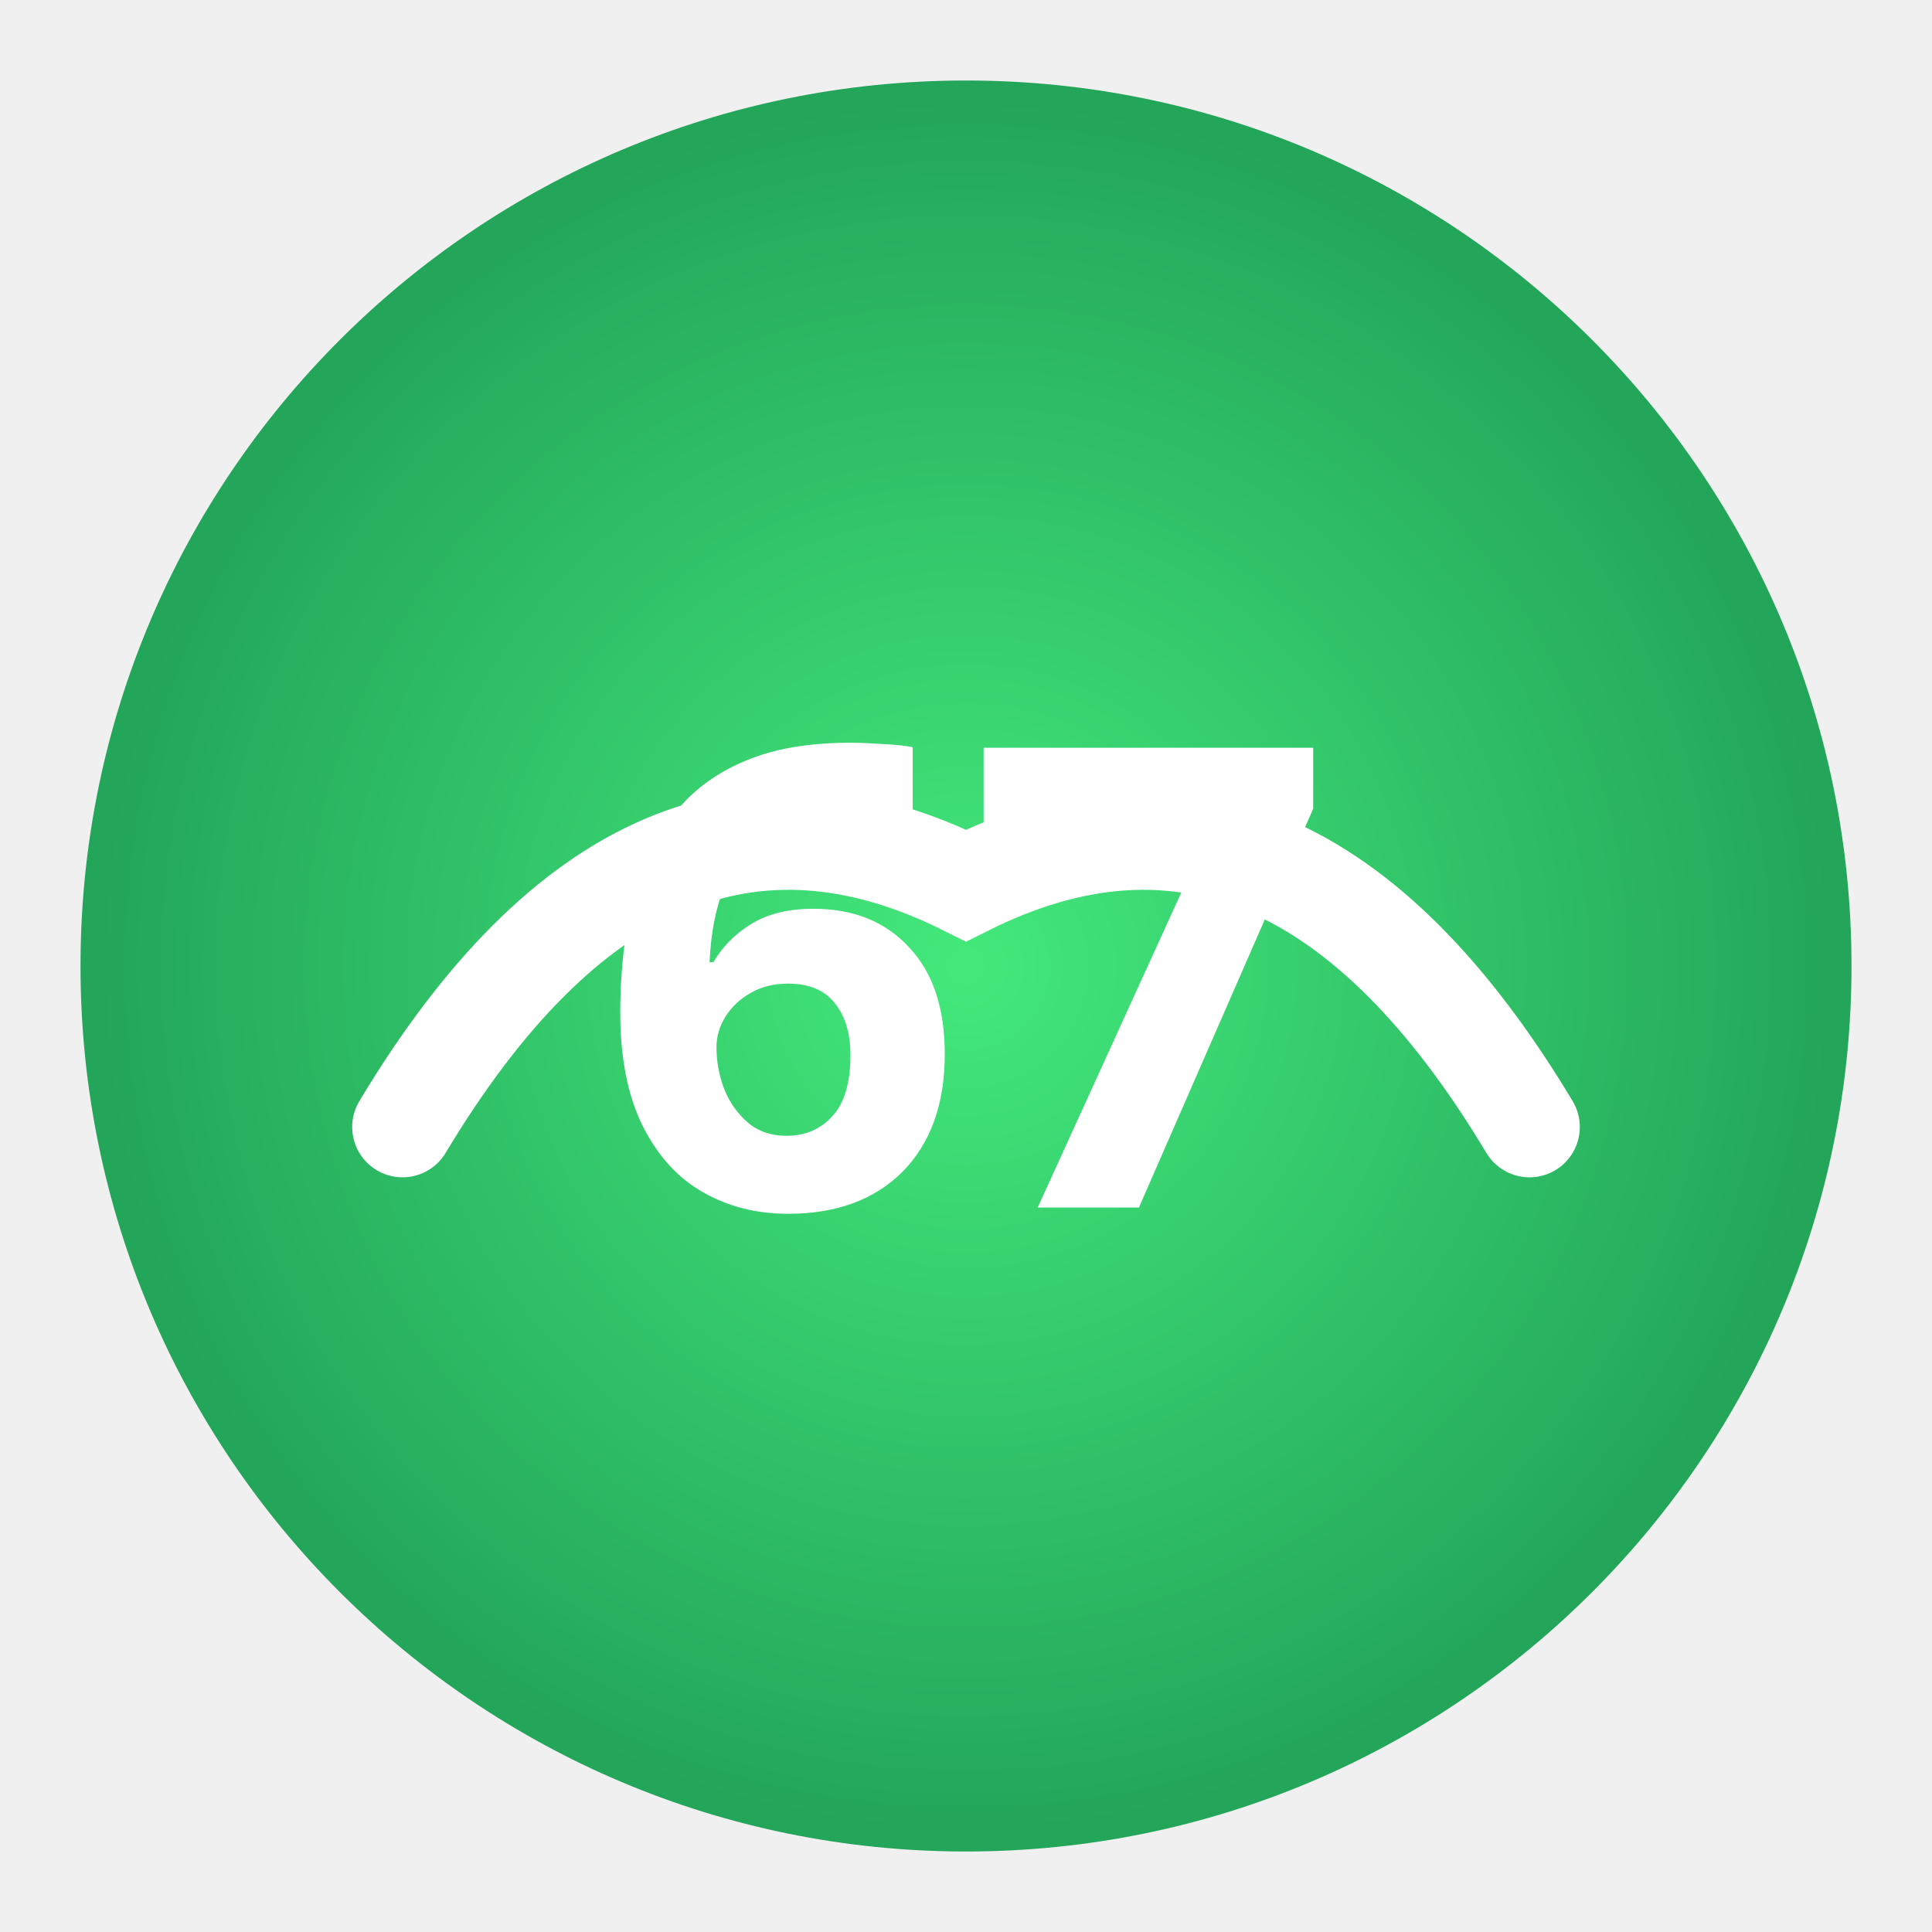
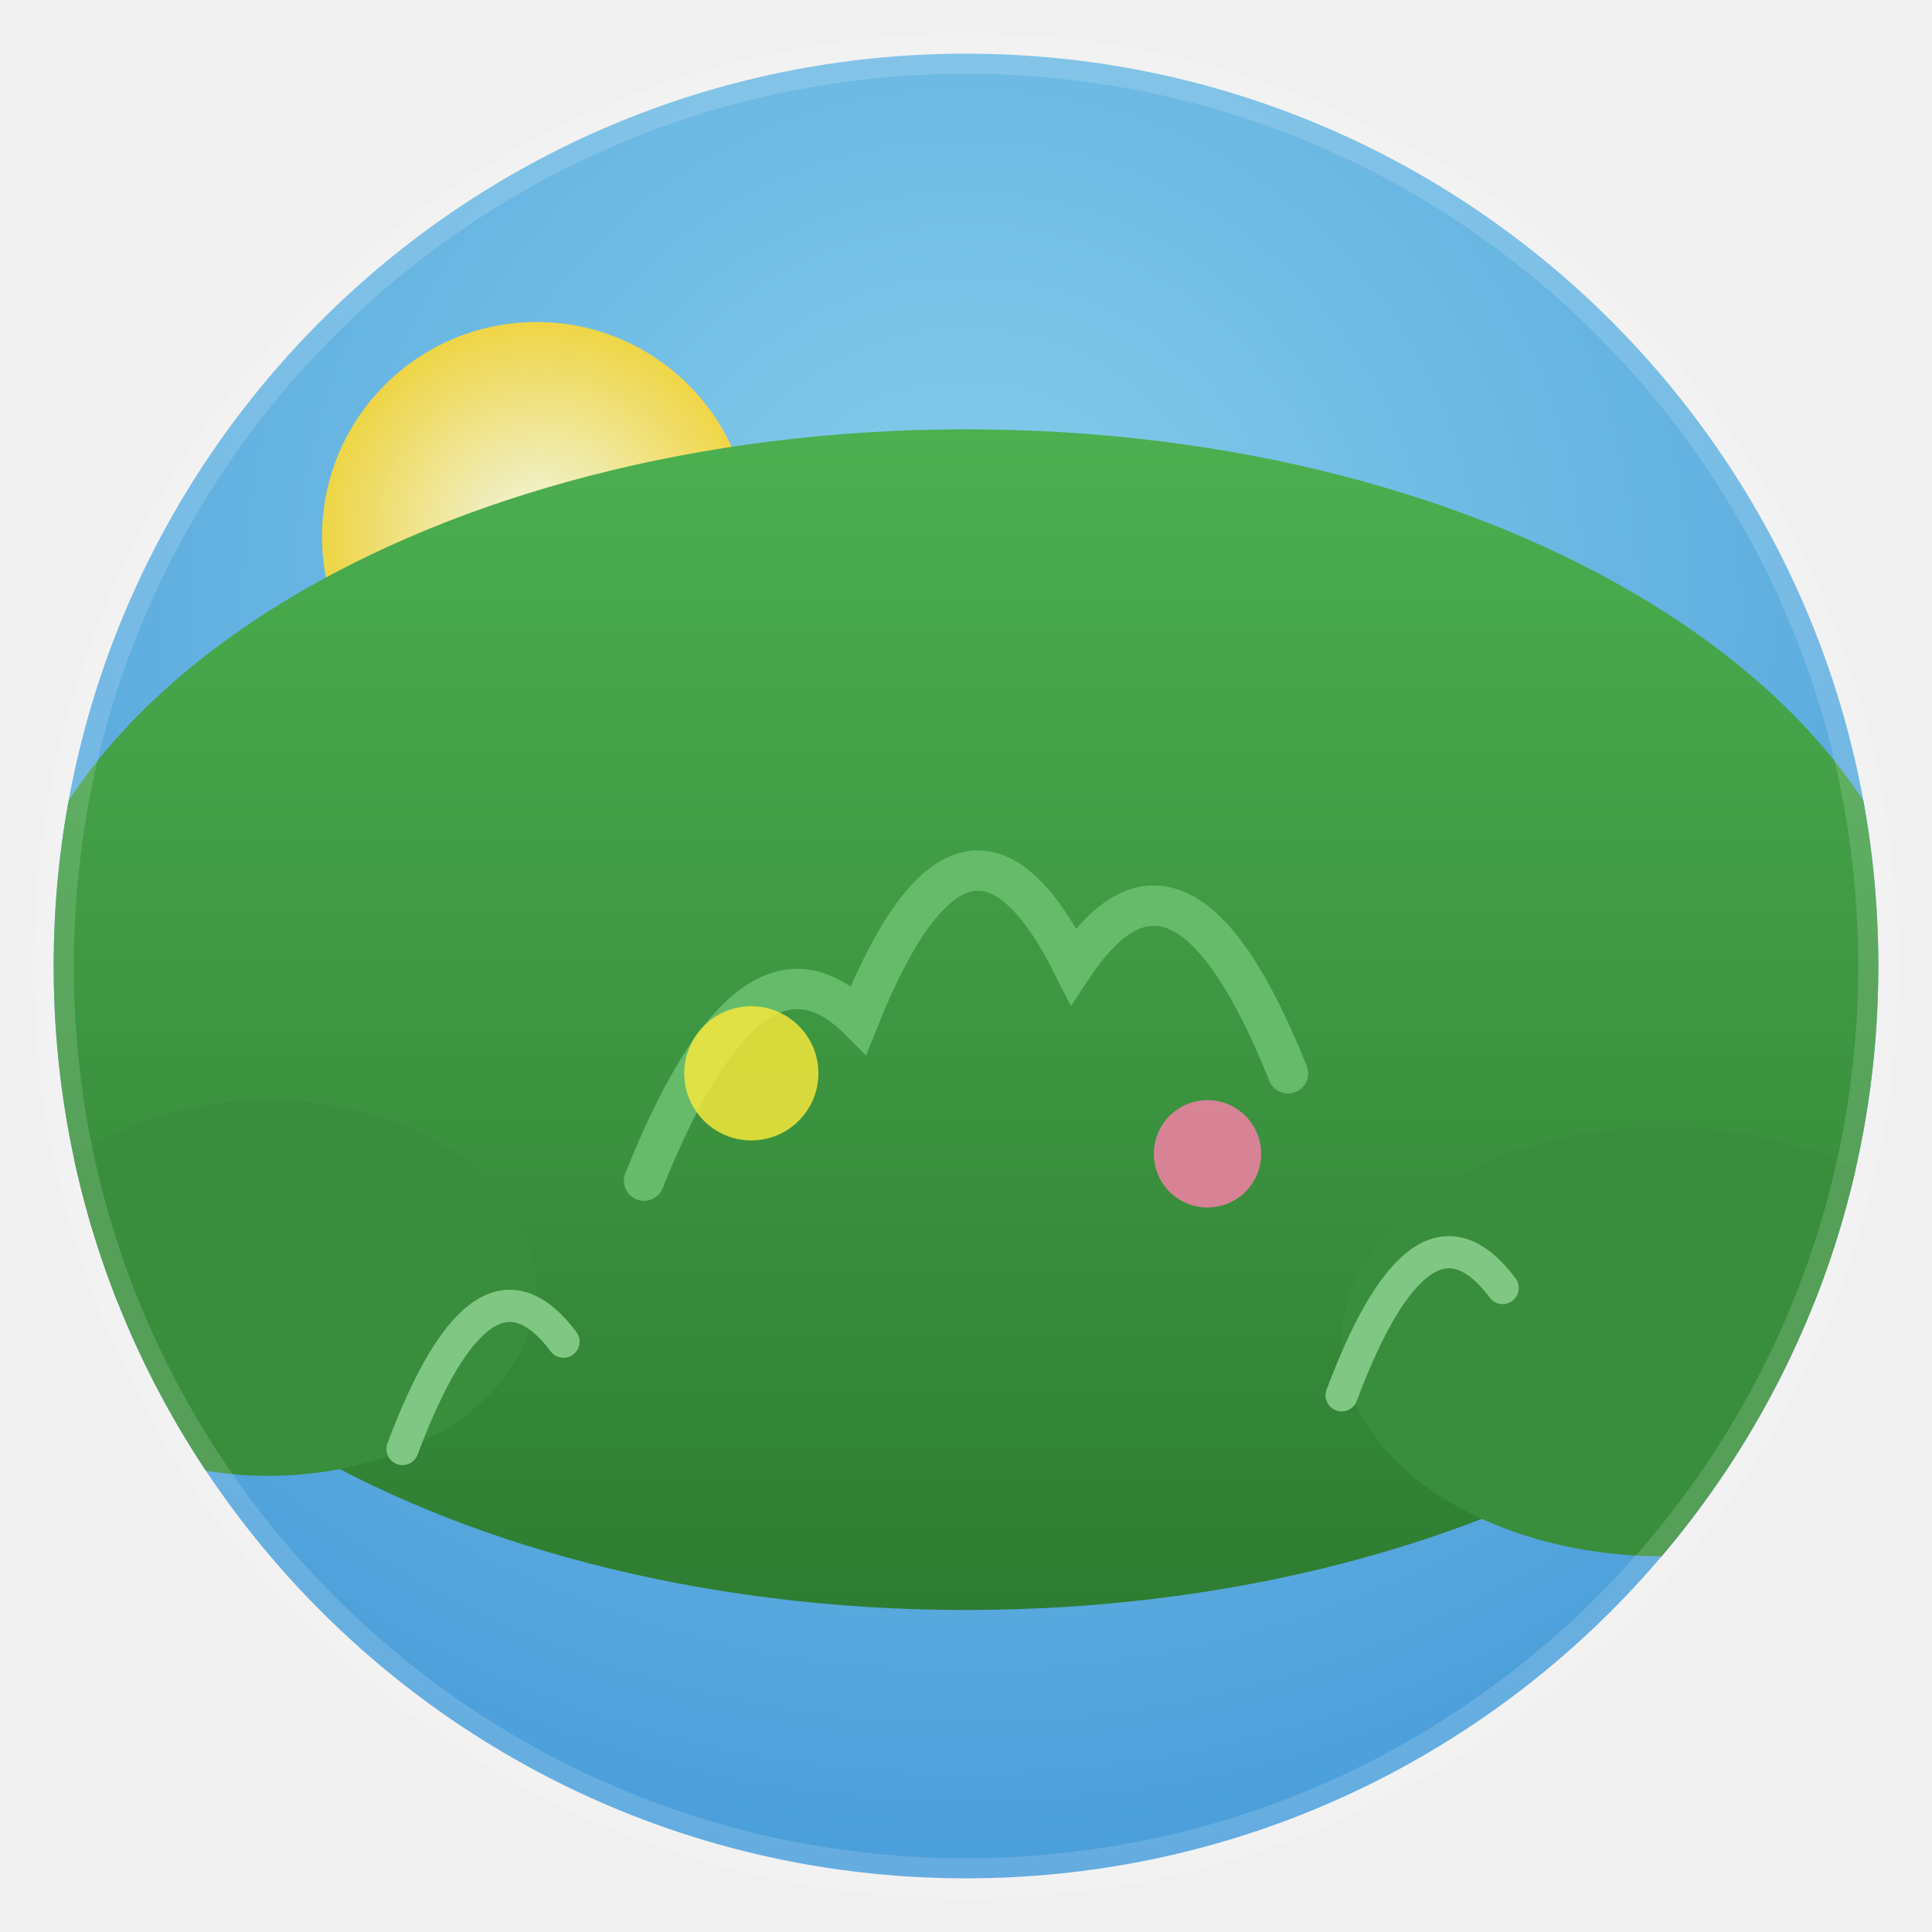
- <svg xmlns="http://www.w3.org/2000/svg" viewBox="0 0 48 48" width="48" height="48">
+ <svg xmlns="http://www.w3.org/2000/svg" viewBox="0 0 72 72" width="72" height="72">
  <defs>
-     <radialGradient id="mg" cx="50%" cy="50%" r="50%">
-       <stop offset="0%" stop-color="#43e97b" />
-       <stop offset="100%" stop-color="#23a55a" />
+     <radialGradient id="sky" cx="50%" cy="30%" r="70%">
+       <stop offset="0%" stop-color="#87ceeb" />
+       <stop offset="100%" stop-color="#4a9eda" />
    </radialGradient>
+     <radialGradient id="sun" cx="50%" cy="50%" r="50%">
+       <stop offset="0%" stop-color="#fffde7" />
+       <stop offset="100%" stop-color="#fdd835" />
+     </radialGradient>
+     <linearGradient id="grass" x1="0" y1="0" x2="0" y2="1">
+       <stop offset="0%" stop-color="#4caf50" />
+       <stop offset="100%" stop-color="#2e7d32" />
+     </linearGradient>
+     <clipPath id="circle">
+       <circle cx="36" cy="36" r="34" />
+     </clipPath>
  </defs>
-   <circle cx="24" cy="24" r="22" fill="url(#mg)" />
-   <text x="24" y="30" text-anchor="middle" font-family="sans-serif" font-weight="700" font-size="16" fill="white">67</text>
-   <path d="M10 28 Q16 18 24 22 Q32 18 38 28" fill="none" stroke="white" stroke-width="2.5" stroke-linecap="round" />
+   <circle cx="36" cy="36" r="34" fill="url(#sky)" />
+   <g clip-path="url(#circle)">
+     <circle cx="20" cy="20" r="8" fill="url(#sun)" opacity="0.9" />
+     <ellipse cx="36" cy="38" rx="36" ry="22" fill="url(#grass)" />
+     <ellipse cx="10" cy="48" rx="10" ry="7" fill="#388e3c" />
+     <ellipse cx="62" cy="50" rx="12" ry="8" fill="#388e3c" />
+     <path d="M24 44 Q28 34 32 38 Q36 28 40 36 Q44 30 48 40" fill="none" stroke="#66bb6a" stroke-width="1.5" stroke-linecap="round" />
+     <path d="M15 54 Q18 46 21 50" fill="none" stroke="#81c784" stroke-width="1.2" stroke-linecap="round" />
+     <path d="M50 52 Q53 44 56 48" fill="none" stroke="#81c784" stroke-width="1.2" stroke-linecap="round" />
+     <circle cx="28" cy="40" r="2.5" fill="#ffeb3b" opacity="0.8" />
+     <circle cx="45" cy="43" r="2" fill="#ff80ab" opacity="0.8" />
+   </g>
+   <circle cx="36" cy="36" r="34" fill="none" stroke="rgba(255,255,255,0.15)" stroke-width="1.5" />
</svg>
